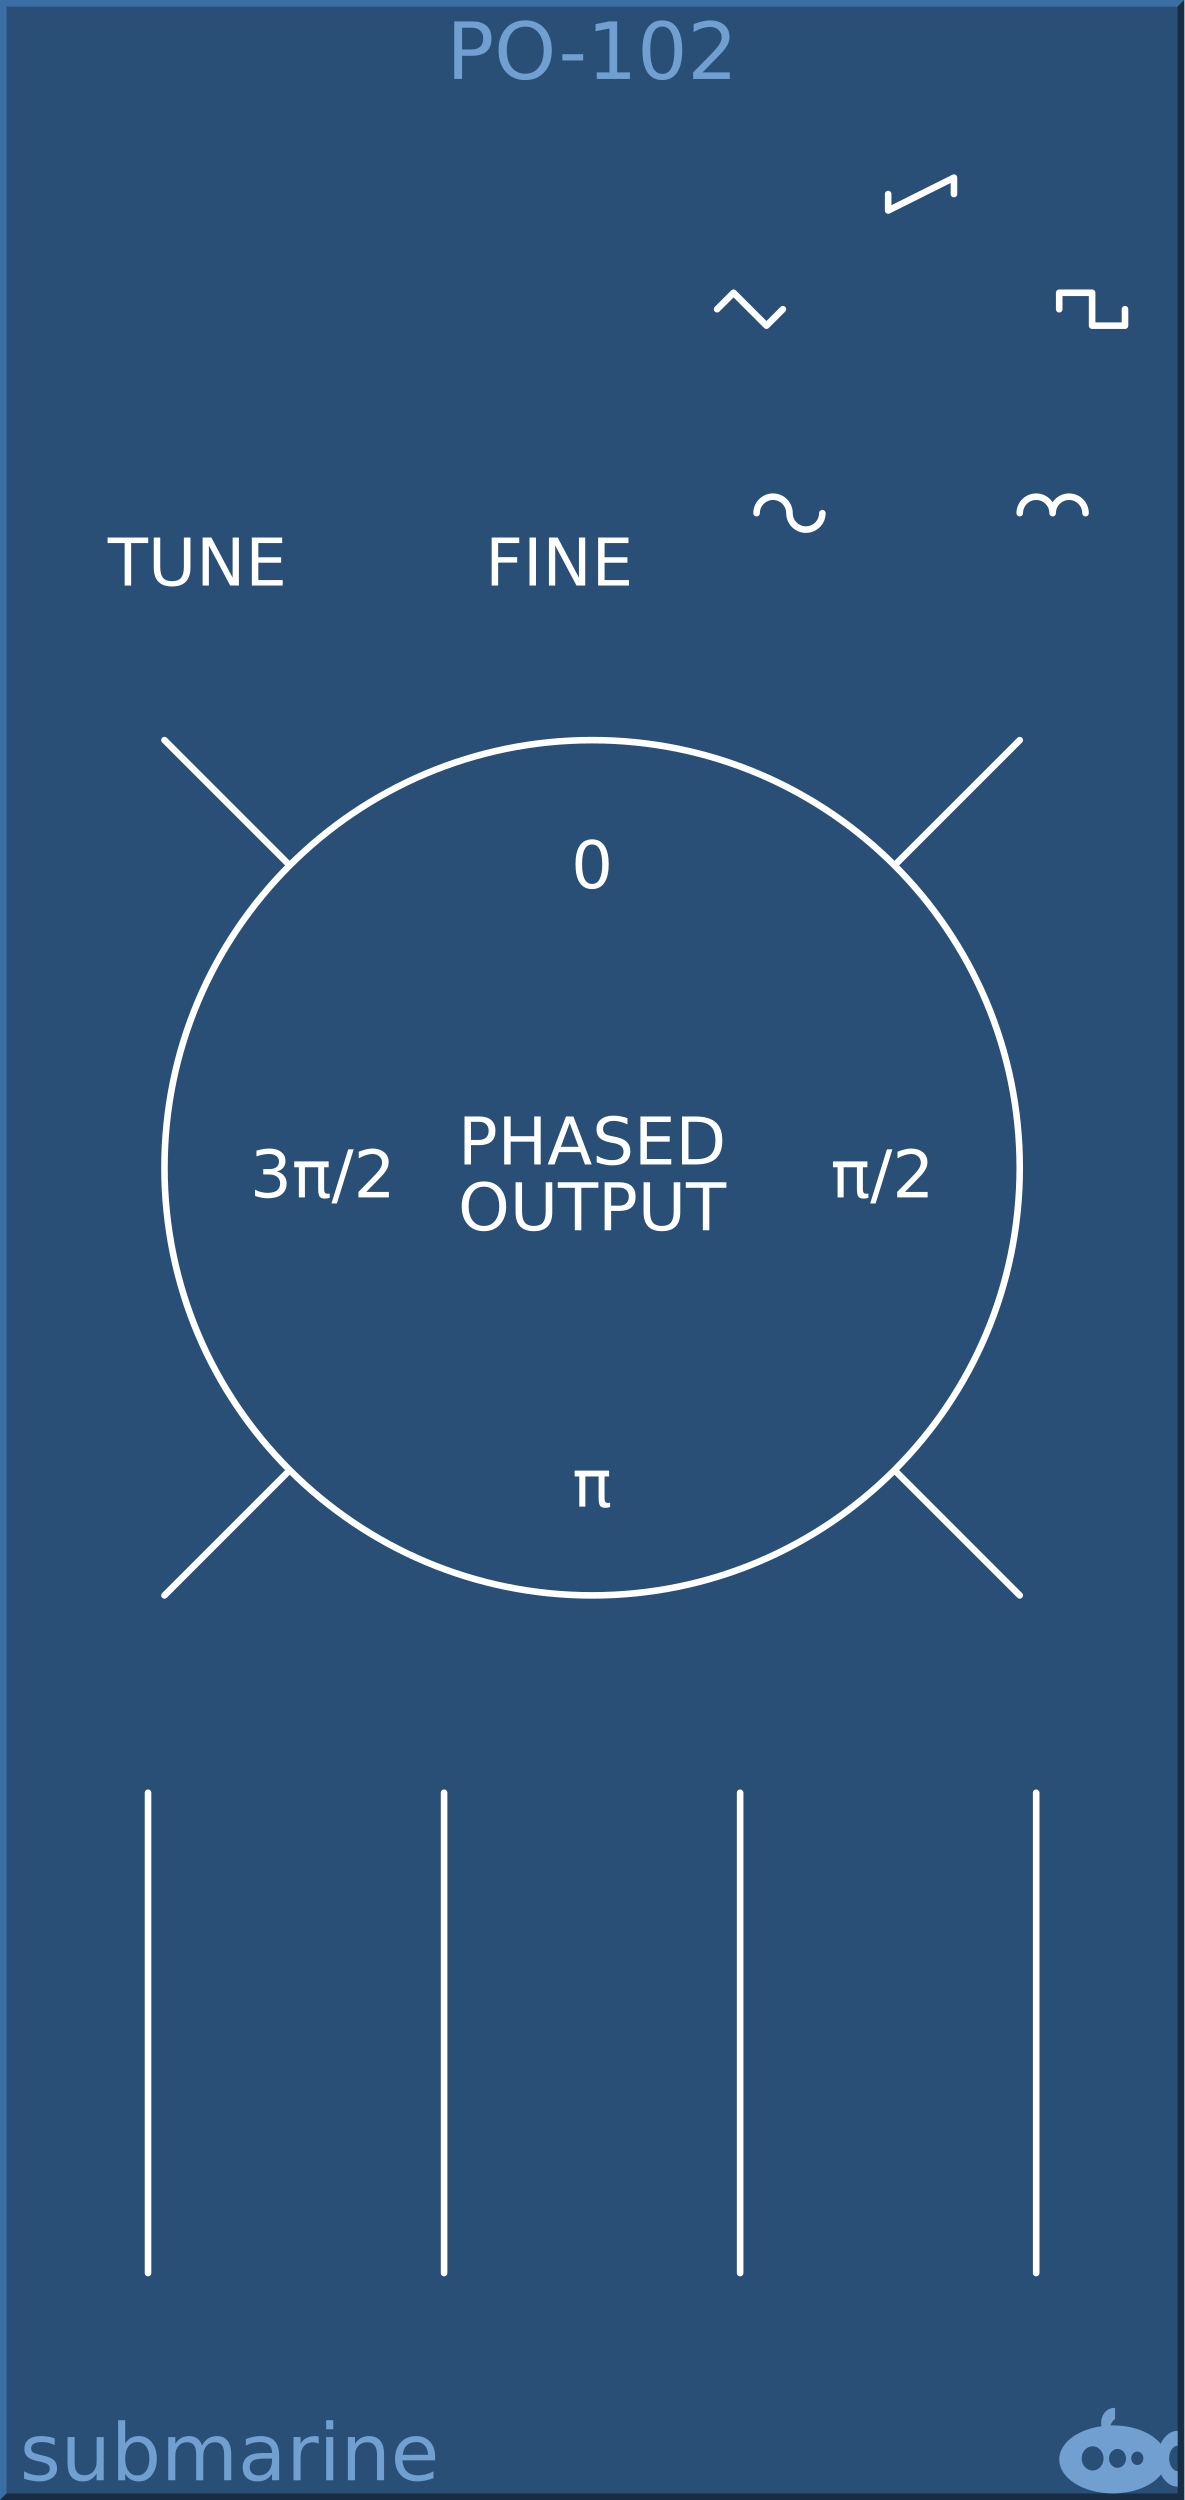
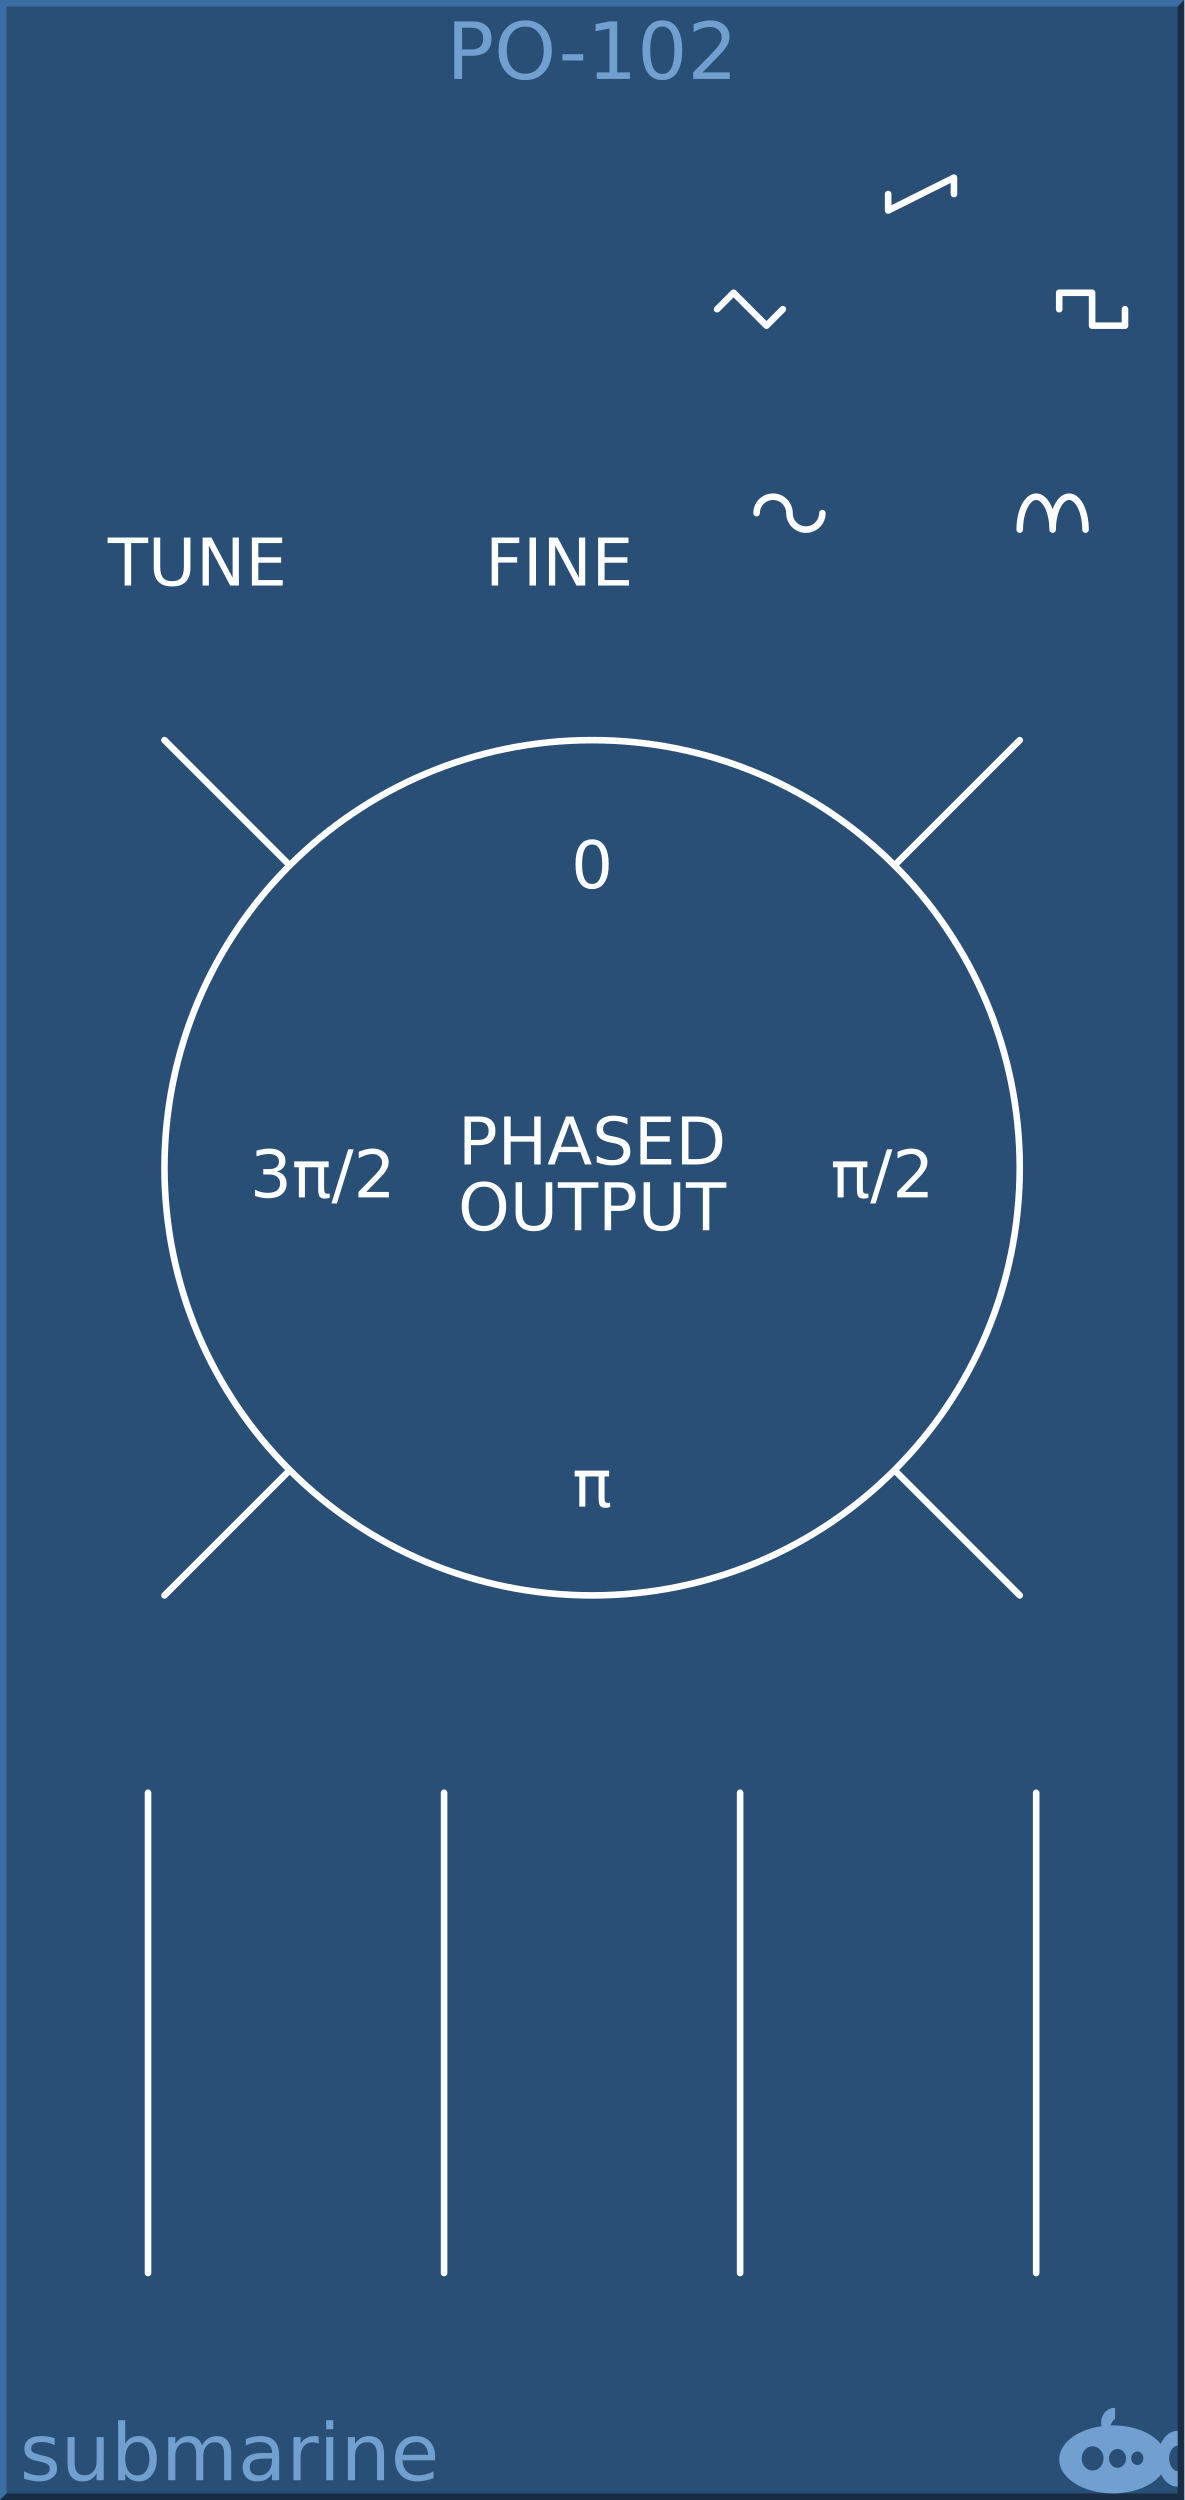
<svg xmlns="http://www.w3.org/2000/svg" width="180px" height="380px" version="1.1" id="svg4226">
  <g id="background">
    <rect x="0" y="0" width="180" height="380" style="fill:#294f77;stroke:none;" id="rect4255" />
    <path style="fill:#3a6ea5;fill-rule:nonzero;stroke:none" d="m 0 380 v -380 h 180 l -1 1 h -178 v 378 z" id="path4230" />
    <path style="fill:#182d44;fill-rule:nonzero;stroke:none" d="m 0 380 h 180 v -380 l -1 1 v 378 h -178 z" id="path4232" />
  </g>
  <g id="logo" fill="#719fcf" font-family="DejaVu Sans" font-size="12">
    <path d="m 169.354,366 a 1.985,2.252 0 0 0 -1.985,2.252 1.985,2.252 0 0 0 0.059,0.532 A 8.169,5.169 0 0 0 161,373.831 8.169,5.169 0 0 0 169.169,379 8.169,5.169 0 0 0 176.483,376.12 3.046,4.248 0 0 0 179,377.976 l 0,-2.358 a 1.338,1.945 0 0 1 -1.292,-1.942 1.338,1.945 0 0 1 1.292,-1.943 l 0,-2.254 a 3.046,4.248 0 0 0 -2.574,1.979 8.169,5.169 0 0 0 -7.257,-2.798 8.169,5.169 0 0 0 -0.373,0.012 1.754,2.047 0 0 1 0.696,-1.002 l 0,-1.666 A 1.985,2.252 0 0 0 169.354,366 Z m -3.277,5.835 a 1.662,1.843 0 0 1 1.662,1.843 1.662,1.843 0 0 1 -1.662,1.843 1.662,1.843 0 0 1 -1.661,-1.843 1.662,1.843 0 0 1 1.661,-1.843 z m 3.785,0.409 a 1.292,1.433 0 0 1 1.292,1.433 1.292,1.433 0 0 1 -1.292,1.433 1.292,1.433 0 0 1 -1.292,-1.433 1.292,1.433 0 0 1 1.292,-1.433 z m 3.009,0.389 a 0.923,1.024 0 0 1 0.923,1.024 0.923,1.024 0 0 1 -0.923,1.024 0.923,1.024 0 0 1 -0.923,-1.024 0.923,1.024 0 0 1 0.923,-1.024 z" id="path4136" />
    <text x="3" y="377" id="text4236">submarine</text>
    <text x="90" y="12" text-anchor="middle">PO-102</text>
  </g>
  <g id="group1" font-family="DejaVu Sans" font-size="10" stroke="#ffffff" stroke-width="1" stroke-linecap="round" stroke-linejoin="round" fill="none">
    <line x1="155" y1="112.5" x2="25" y2="242.5" />
    <line x1="25" y1="112.5" x2="155" y2="242.5" />
    <circle cx="90" cy="177.5" r="65" fill="#294f77" />
    <line x1="22.5" y1="272.5" x2="22.5" y2="345.5" />
    <line x1="67.5" y1="272.5" x2="67.5" y2="345.5" />
    <line x1="112.5" y1="272.5" x2="112.5" y2="345.5" />
    <line x1="157.5" y1="272.5" x2="157.5" y2="345.5" />
    <path d="M 140 58 m -25 20 a 2.5 2.5 0 0 1 5 0 a 2.5 2.5 0 0 0 5 0" />
    <path d="M 140 58 m -31 -11 l 2.5 -2.5 l 5 5 l 2.5 -2.5" />
    <path d="M 140 58 m -5 -28.5 v 2.5 l 10 -5 v 2.5" />
    <path d="M 140 58 m 21 -11 v -2.5 h 5 v 5 h 5 v -2.5" />
-     <path d="M 140 58 m 15 20 a 2.5 2.5 0 0 1 5 0 a 2.5 2.5 0 0 1 5 0" />
+     <path d="M 140 58 m 15 22.5 a 2.5 5 0 0 1 5 0 a 2.5 5 0 0 1 5 0" />
    <g fill="#ffffff" stroke="none">
      <text x="30" y="89" text-anchor="middle">TUNE</text>
      <text x="85" y="89" text-anchor="middle">FINE</text>
      <text x="90" y="177" text-anchor="middle">PHASED</text>
      <text x="90" y="187" text-anchor="middle">OUTPUT</text>
      <text x="90" y="135" text-anchor="middle">0</text>
      <text x="90" y="229" text-anchor="middle">π</text>
      <text x="38" y="182" text-anchor="start">3π/2</text>
      <text x="142" y="182" text-anchor="end">π/2</text>
    </g>
  </g>
</svg>
